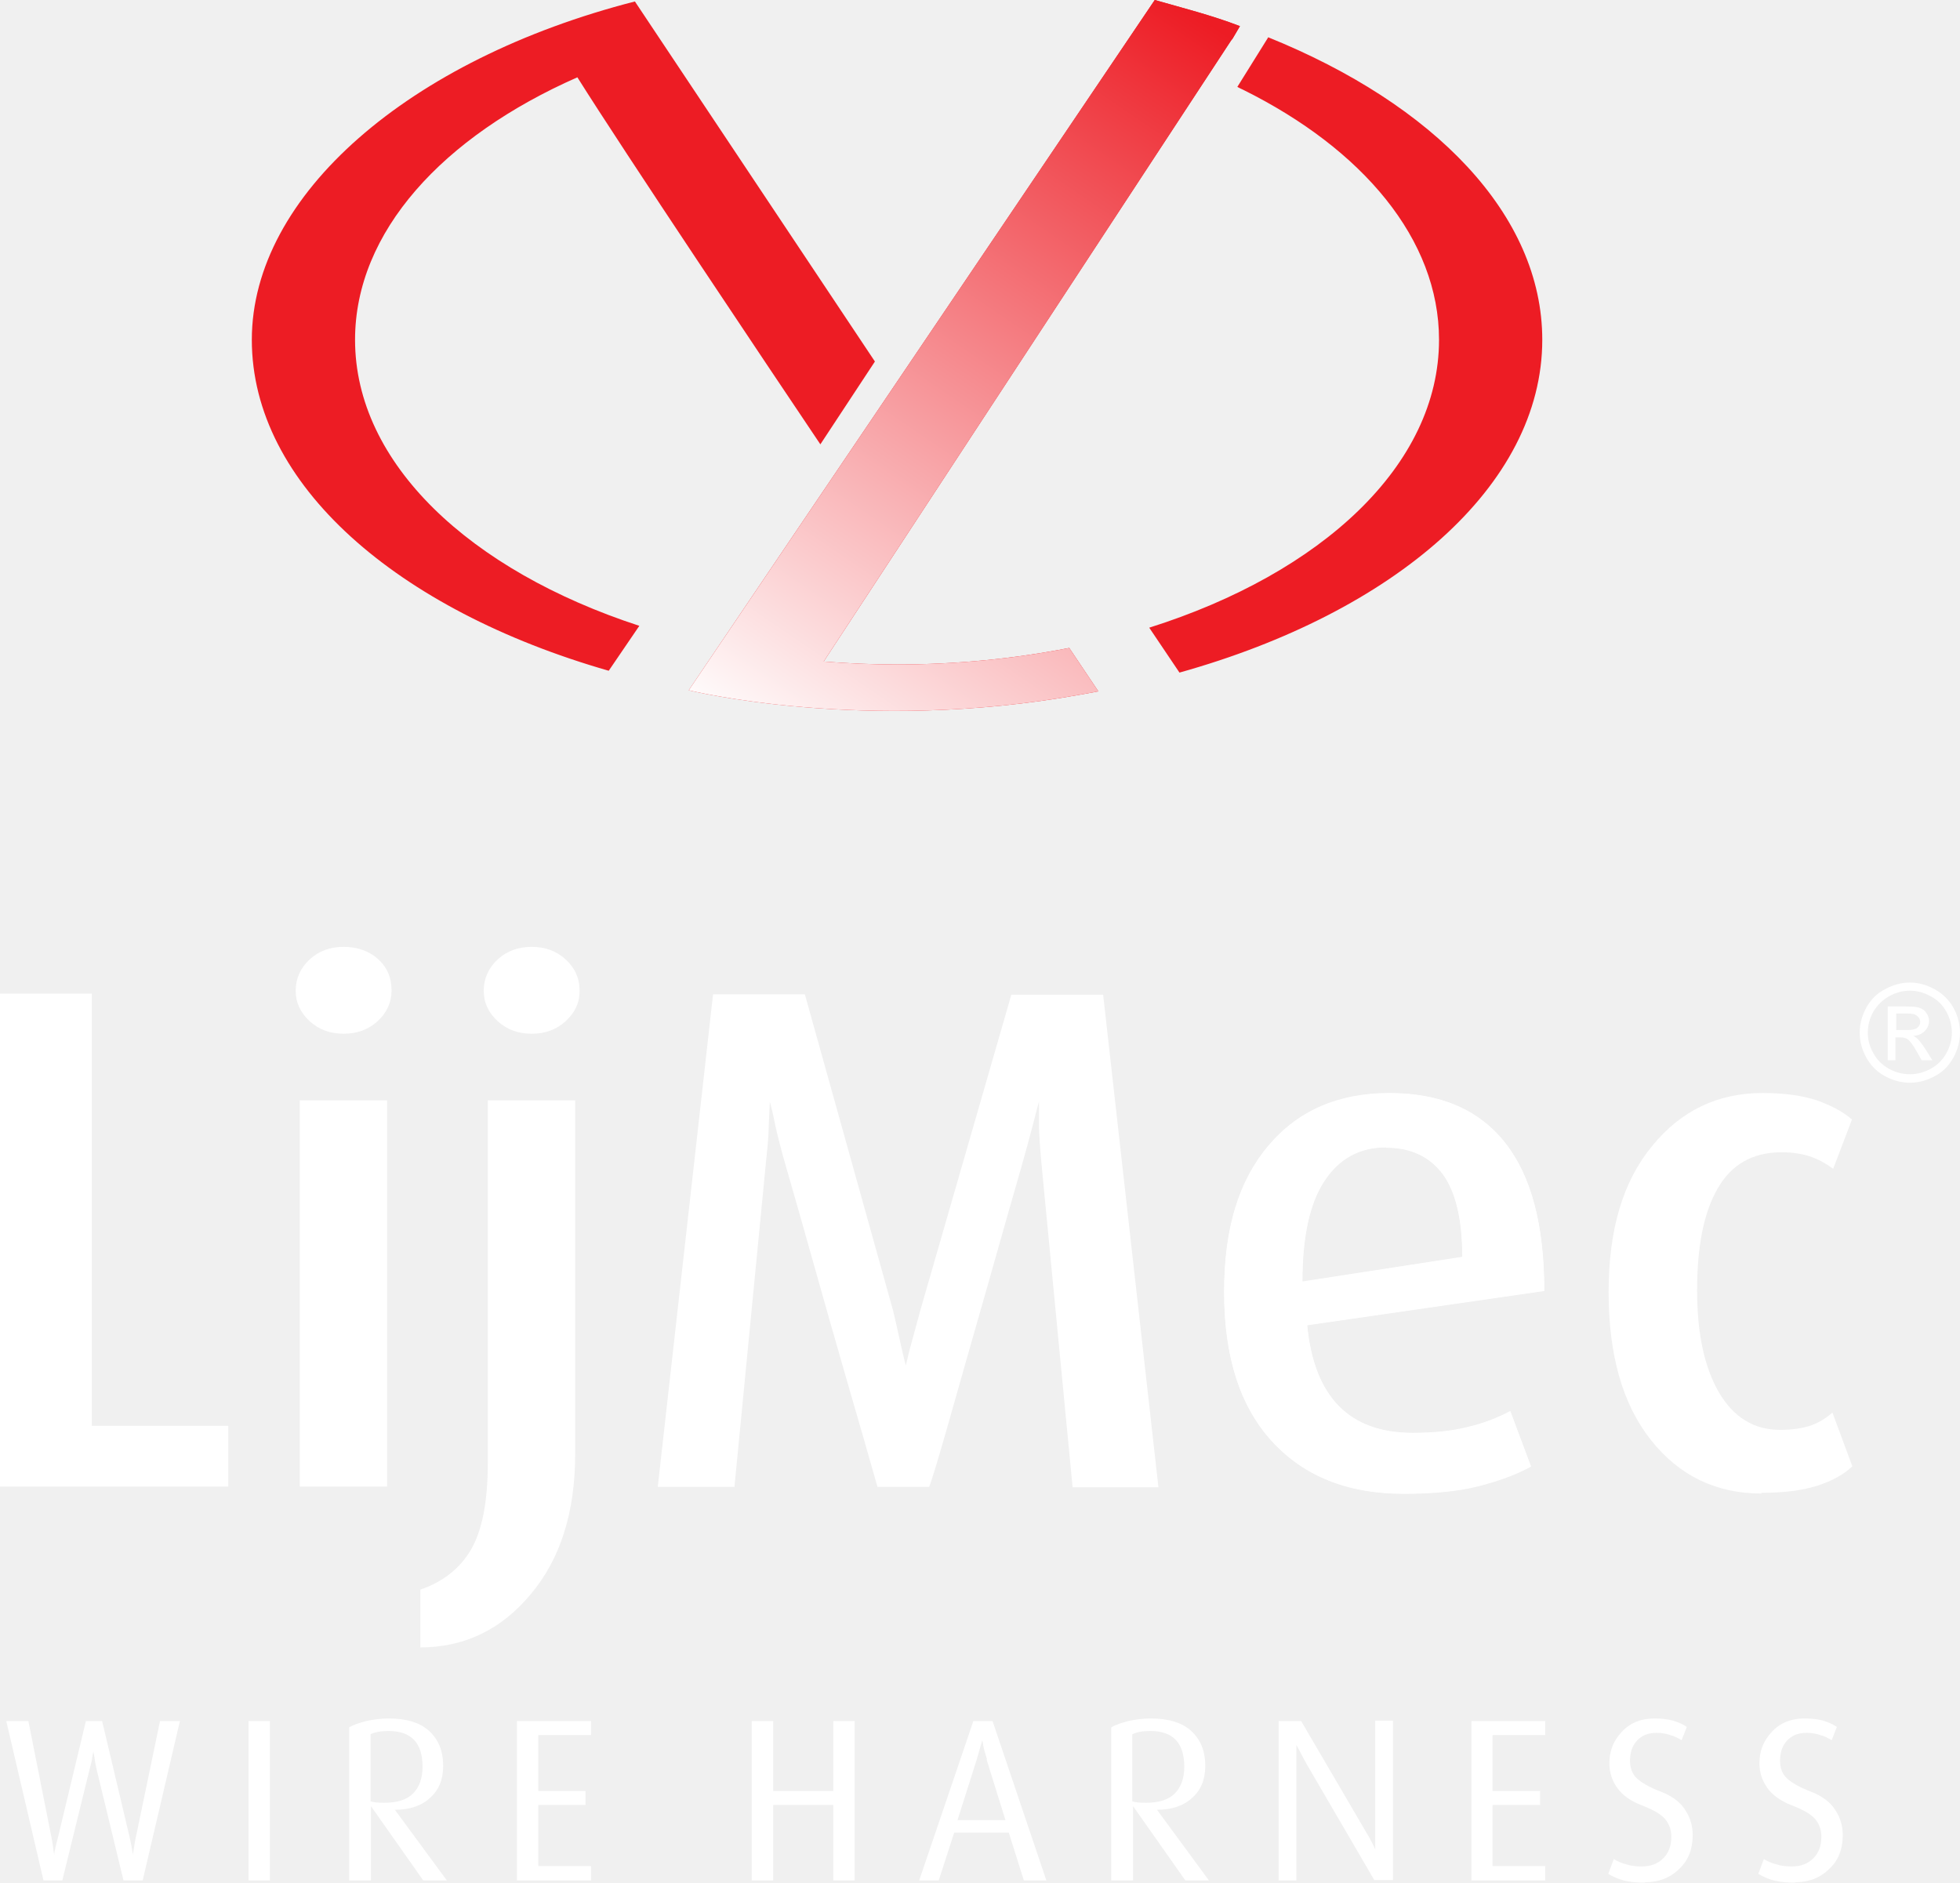
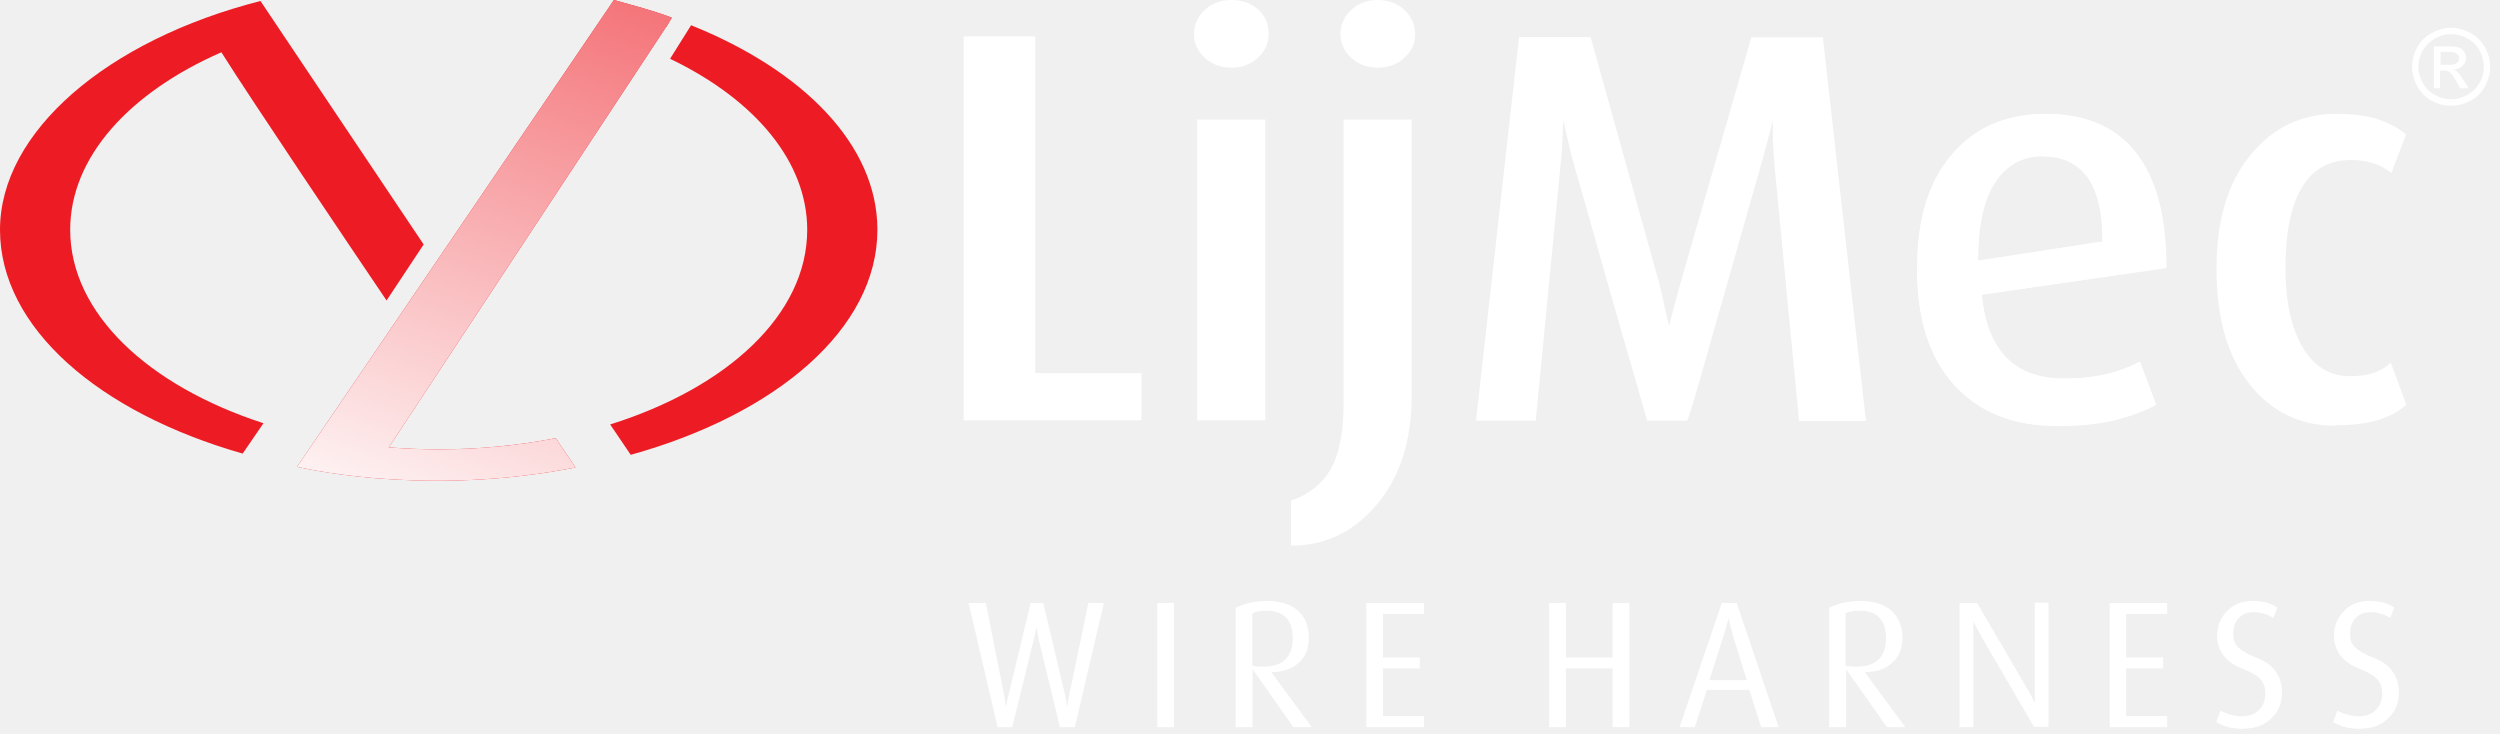
- <svg xmlns="http://www.w3.org/2000/svg" width="127" height="122" viewBox="0 0 127 122" fill="none">
-   <path fill-rule="evenodd" clip-rule="evenodd" d="M82.158 2.409C92.909 6.751 99.933 13.908 99.933 22.019C99.933 31.49 90.329 39.697 76.425 43.585L74.466 40.675C85.646 37.144 93.243 30.13 93.243 22.019C93.243 15.507 88.298 9.662 80.558 5.821C80.438 5.773 80.271 5.678 80.175 5.63L82.182 2.409H82.158ZM56.691 23.427L53.156 28.794C49.787 23.785 40.422 9.805 37.412 5.01C28.692 8.851 23.006 15.029 23.006 22.019C23.006 30.035 30.46 36.977 41.426 40.555L39.443 43.466C25.73 39.529 16.317 31.395 16.317 22.019C16.317 12.644 26.518 3.841 41.139 0.095L56.691 23.427ZM74.824 0C76.664 0.525 78.551 1.002 80.343 1.694L79.865 2.505L79.769 2.624L53.371 42.869C54.924 42.989 56.5 43.06 58.125 43.06C62.019 43.06 65.77 42.678 69.282 41.987L71.169 44.802C70.787 44.873 70.38 44.945 69.998 45.016C55.951 47.545 44.627 44.73 44.627 44.73L74.824 0Z" fill="#ED1C24" />
-   <path d="M8.003 121.857L6.259 114.652C6.211 114.438 6.163 114.223 6.14 114.008C6.116 113.794 6.068 113.627 6.044 113.483C6.044 113.603 5.996 113.746 5.972 113.889C5.972 114.032 5.901 114.271 5.805 114.652L4.037 121.857H2.819L0.406 111.527H1.839L3.321 118.994C3.368 119.233 3.416 119.495 3.44 119.71C3.464 119.948 3.488 120.092 3.512 120.187C3.512 120.044 3.559 119.901 3.583 119.758C3.607 119.638 3.679 119.376 3.774 118.994L5.566 111.527H6.617L8.385 118.994C8.433 119.209 8.481 119.424 8.529 119.686C8.576 119.925 8.6 120.092 8.6 120.187C8.624 120.044 8.672 119.853 8.696 119.638C8.72 119.424 8.768 119.209 8.815 118.994L10.368 111.527H11.658L9.245 121.857H8.003Z" fill="white" />
-   <path d="M17.488 111.527H16.102V121.857H17.488V111.527Z" fill="white" />
-   <path d="M25.181 112.171C24.679 112.171 24.273 112.243 24.01 112.386V116.728C24.201 116.799 24.512 116.823 24.894 116.823C25.73 116.823 26.351 116.632 26.758 116.227C27.164 115.821 27.379 115.249 27.379 114.485C27.379 112.935 26.638 112.171 25.181 112.171ZM27.426 121.857L24.034 117.038V121.857H22.625V111.933C22.911 111.766 23.293 111.646 23.723 111.527C24.177 111.432 24.655 111.36 25.181 111.36C26.328 111.36 27.211 111.623 27.809 112.171C28.406 112.72 28.716 113.46 28.716 114.438C28.716 115.32 28.43 116.012 27.856 116.513C27.283 117.038 26.519 117.276 25.587 117.276L28.955 121.857H27.402H27.426Z" fill="white" />
-   <path d="M33.494 121.857V111.527H38.296V112.434H34.88V116.06H37.938V116.966H34.88V120.926H38.296V121.857H33.494Z" fill="white" />
-   <path d="M53.992 121.857V116.966H50.098V121.857H48.712V111.527H50.098V116.06H53.992V111.527H55.378V121.857H53.992Z" fill="white" />
-   <path d="M63.954 114.008C63.835 113.603 63.739 113.316 63.715 113.126C63.691 112.959 63.668 112.839 63.644 112.768C63.62 112.887 63.572 113.03 63.524 113.197C63.477 113.364 63.405 113.627 63.285 114.032L62.043 117.944H65.149L63.93 114.032L63.954 114.008ZM66.343 121.857L65.364 118.756H61.828L60.825 121.857H59.559L63.07 111.527H64.313L67.801 121.857H66.343Z" fill="white" />
-   <path d="M74.538 112.171C74.036 112.171 73.63 112.243 73.367 112.386V116.728C73.558 116.799 73.869 116.823 74.251 116.823C75.087 116.823 75.708 116.632 76.114 116.227C76.52 115.821 76.736 115.249 76.736 114.485C76.736 112.935 75.995 112.171 74.538 112.171ZM76.807 121.857L73.415 117.038V121.857H72.005V111.933C72.292 111.766 72.674 111.646 73.104 111.527C73.558 111.432 74.036 111.36 74.561 111.36C75.708 111.36 76.592 111.623 77.189 112.171C77.787 112.72 78.097 113.46 78.097 114.438C78.097 115.32 77.811 116.012 77.237 116.513C76.664 117.038 75.899 117.276 74.968 117.276L78.336 121.857H76.783H76.807Z" fill="white" />
-   <path d="M89.063 121.857L84.667 114.318C84.572 114.151 84.452 113.937 84.333 113.698C84.189 113.436 84.094 113.221 83.998 113.078V121.857H82.851V111.527H84.309L88.537 118.756C88.704 119.018 88.824 119.257 88.919 119.447C89.015 119.638 89.087 119.781 89.111 119.853V111.503H90.257V121.833H89.063V121.857Z" fill="white" />
-   <path d="M95.346 121.857V111.527H100.124V112.434H96.708V116.06H99.79V116.966H96.708V120.926H100.124V121.857H95.346Z" fill="white" />
-   <path d="M106.622 122C106.049 122 105.571 121.952 105.212 121.857C104.854 121.761 104.52 121.618 104.209 121.427L104.567 120.473C104.806 120.616 105.069 120.736 105.356 120.807C105.642 120.903 106.001 120.95 106.359 120.95C106.956 120.95 107.41 120.783 107.769 120.425C108.127 120.068 108.294 119.614 108.294 119.018C108.294 118.565 108.151 118.183 107.888 117.873C107.625 117.563 107.124 117.276 106.383 116.99C105.642 116.704 105.117 116.322 104.782 115.845C104.448 115.368 104.281 114.843 104.281 114.271C104.281 113.46 104.544 112.792 105.093 112.219C105.619 111.646 106.335 111.36 107.195 111.36C107.673 111.36 108.079 111.408 108.414 111.503C108.748 111.599 109.059 111.742 109.298 111.909L108.963 112.768C108.724 112.625 108.485 112.505 108.223 112.434C107.96 112.338 107.649 112.291 107.339 112.291C106.789 112.291 106.383 112.458 106.073 112.792C105.762 113.126 105.619 113.555 105.619 114.104C105.619 114.581 105.762 114.962 106.073 115.249C106.383 115.535 106.885 115.821 107.625 116.108C108.366 116.394 108.892 116.799 109.202 117.3C109.537 117.801 109.68 118.35 109.68 118.923C109.68 119.829 109.393 120.569 108.796 121.117C108.223 121.69 107.458 121.976 106.55 121.976" fill="white" />
-   <path d="M116.345 122C115.772 122 115.294 121.952 114.935 121.857C114.577 121.761 114.243 121.618 113.932 121.427L114.29 120.473C114.529 120.616 114.792 120.736 115.079 120.807C115.365 120.903 115.724 120.95 116.082 120.95C116.679 120.95 117.133 120.783 117.492 120.425C117.85 120.068 118.017 119.614 118.017 119.018C118.017 118.565 117.874 118.183 117.611 117.873C117.348 117.563 116.847 117.276 116.106 116.99C115.365 116.704 114.84 116.322 114.505 115.845C114.171 115.368 114.004 114.843 114.004 114.271C114.004 113.46 114.266 112.792 114.816 112.219C115.341 111.646 116.058 111.36 116.918 111.36C117.396 111.36 117.802 111.408 118.137 111.503C118.471 111.599 118.782 111.742 119.021 111.909L118.686 112.768C118.447 112.625 118.208 112.505 117.945 112.434C117.683 112.338 117.372 112.291 117.062 112.291C116.512 112.291 116.106 112.458 115.795 112.792C115.485 113.126 115.341 113.555 115.341 114.104C115.341 114.581 115.485 114.962 115.795 115.249C116.106 115.535 116.608 115.821 117.348 116.108C118.089 116.394 118.614 116.799 118.925 117.3C119.259 117.801 119.403 118.35 119.403 118.923C119.403 119.829 119.116 120.569 118.519 121.117C117.946 121.69 117.181 121.976 116.273 121.976" fill="white" />
-   <path d="M122.867 66.749H123.56C123.894 66.749 124.109 66.702 124.229 66.606C124.348 66.511 124.42 66.391 124.42 66.225C124.42 66.129 124.396 66.034 124.324 65.938C124.276 65.867 124.181 65.795 124.085 65.747C123.99 65.7 123.799 65.676 123.512 65.676H122.867V66.749ZM122.317 68.706V65.222H123.512C123.918 65.222 124.229 65.246 124.396 65.318C124.587 65.389 124.73 65.485 124.826 65.652C124.945 65.819 124.993 65.986 124.993 66.153C124.993 66.415 124.898 66.63 124.706 66.821C124.515 67.012 124.276 67.107 123.966 67.131C124.085 67.179 124.181 67.25 124.252 67.322C124.396 67.465 124.563 67.68 124.778 68.014L125.208 68.706H124.515L124.205 68.157C123.966 67.727 123.751 67.441 123.607 67.346C123.512 67.274 123.345 67.226 123.154 67.226H122.819V68.706H122.246H122.317ZM123.751 64.197C123.297 64.197 122.843 64.316 122.413 64.555C121.983 64.793 121.648 65.127 121.386 65.556C121.147 65.986 121.027 66.439 121.027 66.916C121.027 67.393 121.147 67.823 121.386 68.252C121.625 68.682 121.959 69.016 122.389 69.254C122.819 69.493 123.273 69.612 123.751 69.612C124.229 69.612 124.659 69.493 125.113 69.254C125.543 69.016 125.877 68.682 126.116 68.252C126.355 67.823 126.474 67.37 126.474 66.916C126.474 66.463 126.355 65.986 126.116 65.556C125.877 65.127 125.543 64.793 125.089 64.555C124.659 64.316 124.205 64.197 123.751 64.197ZM123.751 63.672C124.3 63.672 124.826 63.815 125.351 64.101C125.877 64.388 126.283 64.793 126.57 65.294C126.857 65.819 127 66.368 127 66.916C127 67.465 126.857 68.014 126.57 68.538C126.283 69.063 125.877 69.469 125.375 69.731C124.85 70.018 124.324 70.161 123.751 70.161C123.177 70.161 122.652 70.018 122.126 69.731C121.601 69.445 121.218 69.04 120.932 68.538C120.645 68.014 120.502 67.489 120.502 66.916C120.502 66.344 120.645 65.819 120.932 65.294C121.218 64.769 121.625 64.364 122.15 64.101C122.676 63.815 123.201 63.672 123.751 63.672Z" fill="white" />
-   <path d="M0 96.331V64.388H5.949V92.395H14.788V96.331H0Z" fill="white" />
-   <path d="M19.423 96.331V71.306H25.085V96.331H19.423ZM22.266 66.988C21.406 66.988 20.665 66.725 20.068 66.177C19.471 65.628 19.16 64.984 19.16 64.197C19.16 63.409 19.471 62.718 20.068 62.169C20.665 61.62 21.406 61.358 22.266 61.358C23.126 61.358 23.914 61.62 24.487 62.145C25.085 62.67 25.371 63.362 25.371 64.197C25.371 64.96 25.061 65.628 24.464 66.177C23.866 66.725 23.126 66.988 22.266 66.988Z" fill="white" />
-   <path d="M27.235 106.78V103.01C28.692 102.51 29.791 101.651 30.508 100.434C31.225 99.217 31.607 97.357 31.607 94.828V71.306H37.269V94.208C37.269 98.001 36.313 101.03 34.378 103.321C32.467 105.611 30.078 106.756 27.211 106.756M34.45 66.988C33.59 66.988 32.849 66.725 32.252 66.177C31.655 65.628 31.344 64.984 31.344 64.197C31.344 63.409 31.655 62.718 32.252 62.169C32.849 61.62 33.59 61.358 34.45 61.358C35.31 61.358 36.051 61.62 36.648 62.169C37.245 62.718 37.556 63.386 37.556 64.197C37.556 65.008 37.245 65.628 36.648 66.177C36.051 66.725 35.31 66.988 34.45 66.988Z" fill="white" />
-   <path d="M69.496 96.331L67.465 75.218C67.394 74.455 67.346 73.715 67.322 73.071C67.322 72.403 67.322 71.831 67.322 71.377C67.203 71.831 67.059 72.356 66.916 72.928C66.773 73.501 66.51 74.455 66.127 75.815C65.745 77.151 65.005 79.703 63.953 83.449C62.879 87.194 62.042 90.152 61.421 92.347C60.8 94.518 60.394 95.878 60.203 96.355H56.858C56.309 94.398 55.64 92.108 54.875 89.46C54.111 86.812 53.37 84.212 52.654 81.659C51.937 79.107 51.387 77.174 51.005 75.862C50.623 74.55 50.36 73.525 50.217 72.833C50.073 72.117 49.954 71.64 49.882 71.401C49.858 71.855 49.834 72.379 49.811 72.952C49.811 73.525 49.739 74.264 49.643 75.194L47.589 96.355H42.62L46.203 64.435H52.152L57.862 84.904C58.005 85.524 58.172 86.216 58.339 87.003C58.507 87.767 58.626 88.267 58.698 88.482C58.793 88.077 58.889 87.623 59.032 87.122C59.175 86.621 59.367 85.882 59.629 84.928L65.53 64.459H71.479L75.062 96.379H69.496V96.331Z" fill="white" />
-   <path d="M89.803 74.336C88.107 74.336 86.769 75.051 85.814 76.507C84.858 77.938 84.38 80.109 84.38 83.043L94.749 81.445C94.749 79.011 94.319 77.222 93.483 76.077C92.623 74.932 91.404 74.359 89.827 74.359M84.691 85.882C85.145 90.534 87.438 92.848 91.524 92.848C92.885 92.848 94.08 92.729 95.107 92.466C96.134 92.228 97.042 91.87 97.855 91.44L99.192 95.019C98.237 95.544 97.066 95.973 95.728 96.307C94.39 96.641 92.766 96.784 90.926 96.784C87.343 96.784 84.5 95.663 82.421 93.397C80.343 91.13 79.316 87.91 79.316 83.735C79.316 79.56 80.271 76.507 82.183 74.24C84.094 71.974 86.698 70.829 90.019 70.829C93.339 70.829 95.824 71.902 97.52 74.049C99.216 76.196 100.052 79.393 100.052 83.639L84.715 85.858L84.691 85.882Z" fill="white" />
-   <path d="M89.816 74.354C88.12 74.354 86.782 75.07 85.827 76.525C84.871 77.957 84.393 80.127 84.393 83.062L94.761 81.463C94.761 79.03 94.332 77.241 93.495 76.096C92.635 74.951 91.417 74.378 89.84 74.378M84.704 85.901C85.158 90.553 87.451 92.867 91.536 92.867C92.898 92.867 94.093 92.747 95.12 92.485C96.147 92.246 97.055 91.889 97.867 91.459L99.205 95.038C98.249 95.562 97.079 95.992 95.741 96.326C94.403 96.66 92.779 96.803 90.939 96.803C87.356 96.803 84.513 95.682 82.434 93.415C80.356 91.149 79.328 87.928 79.328 83.754C79.328 79.579 80.284 76.525 82.195 74.259C84.106 71.993 86.71 70.847 90.031 70.847C93.352 70.847 95.837 71.921 97.533 74.068C99.229 76.215 100.065 79.412 100.065 83.658L84.728 85.877L84.704 85.901Z" fill="white" />
-   <path d="M114.147 96.784C111.208 96.784 108.819 95.639 106.98 93.325C105.14 91.011 104.232 87.814 104.232 83.735C104.232 79.656 105.164 76.554 107.051 74.264C108.915 71.974 111.304 70.829 114.195 70.829C115.628 70.829 116.799 70.996 117.73 71.306C118.662 71.64 119.427 72.045 120 72.546L118.782 75.743C118.375 75.433 117.921 75.171 117.396 74.98C116.87 74.789 116.225 74.669 115.437 74.669C113.573 74.669 112.188 75.457 111.304 77.007C110.396 78.558 109.966 80.777 109.966 83.616C109.966 86.454 110.444 88.602 111.376 90.224C112.331 91.846 113.645 92.657 115.341 92.657C116.106 92.657 116.751 92.562 117.276 92.395C117.778 92.228 118.28 91.941 118.734 91.536L120.024 95.019C119.474 95.544 118.71 95.973 117.73 96.283C116.751 96.593 115.556 96.736 114.123 96.736" fill="white" />
-   <path d="M74.824 0C76.664 0.525 78.551 1.002 80.343 1.694L79.865 2.505L79.769 2.624L53.371 42.869C54.924 42.989 56.5 43.06 58.125 43.06C62.019 43.06 65.77 42.678 69.282 41.987L71.169 44.802C70.787 44.873 70.38 44.945 69.998 45.016C55.951 47.545 44.627 44.73 44.627 44.73L74.824 0Z" fill="url(#paint0_linear_65_92)" />
+ <svg xmlns="http://www.w3.org/2000/svg" width="208" height="61" viewBox="0 0 208 61" fill="none">
+   <path fill-rule="evenodd" clip-rule="evenodd" d="M57.482 2.092C66.868 5.862 73 12.075 73 19.118C73 27.341 64.615 34.466 52.477 37.842L50.766 35.315C60.527 32.25 67.16 26.16 67.16 19.118C67.16 13.463 62.843 8.389 56.085 5.054C55.981 5.012 55.835 4.93 55.751 4.888L57.503 2.092H57.482ZM35.249 20.34L32.162 25C29.221 20.651 21.045 8.513 18.417 4.35C10.804 7.684 5.84 13.049 5.84 19.118C5.84 26.077 12.347 32.105 21.921 35.212L20.19 37.738C8.218 34.321 0 27.258 0 19.118C0 10.978 8.906 3.335 21.671 0.083L35.249 20.34ZM51.079 0C52.685 0.456 54.333 0.87 55.897 1.471L55.48 2.175L55.397 2.278L32.349 37.221C33.705 37.324 35.082 37.386 36.5 37.386C39.9 37.386 43.174 37.055 46.24 36.454L47.888 38.898C47.554 38.96 47.2 39.023 46.866 39.085C34.602 41.28 24.716 38.836 24.716 38.836L51.079 0Z" fill="#ED1C24" />
+   <path d="M51.079 0C52.685 0.456 54.333 0.87 55.897 1.471L55.48 2.175L55.397 2.278L32.349 37.221C33.705 37.324 35.082 37.386 36.5 37.386C39.9 37.386 43.174 37.055 46.24 36.454L47.888 38.898C47.554 38.96 47.2 39.023 46.866 39.085C34.602 41.28 24.716 38.836 24.716 38.836L51.079 0Z" fill="url(#paint0_linear_94_6)" />
+   <path d="M88.186 60.499L86.442 53.295C86.394 53.08 86.346 52.865 86.322 52.651C86.299 52.436 86.251 52.269 86.227 52.126C86.227 52.245 86.179 52.388 86.155 52.531C86.155 52.674 86.084 52.913 85.988 53.295L84.22 60.499H83.002L80.589 50.169H82.022L83.503 57.636C83.551 57.875 83.599 58.137 83.623 58.352C83.647 58.591 83.671 58.734 83.695 58.829C83.695 58.686 83.742 58.543 83.766 58.4C83.79 58.281 83.862 58.018 83.957 57.636L85.749 50.169H86.8L88.568 57.636C88.616 57.851 88.664 58.066 88.712 58.328C88.759 58.567 88.783 58.734 88.783 58.829C88.807 58.686 88.855 58.495 88.879 58.281C88.903 58.066 88.95 57.851 88.998 57.636L90.551 50.169H91.841L89.428 60.499H88.186Z" fill="white" />
+   <path d="M97.671 50.169H96.285V60.499H97.671V50.169Z" fill="white" />
+   <path d="M105.364 50.813C104.862 50.813 104.456 50.885 104.193 51.028V55.37C104.384 55.442 104.695 55.465 105.077 55.465C105.913 55.465 106.534 55.275 106.94 54.869C107.346 54.464 107.561 53.891 107.561 53.127C107.561 51.577 106.821 50.813 105.364 50.813ZM107.609 60.499L104.217 55.68V60.499H102.807V50.575C103.094 50.408 103.476 50.289 103.906 50.169C104.36 50.074 104.838 50.002 105.364 50.002C106.51 50.002 107.394 50.265 107.992 50.813C108.589 51.362 108.899 52.102 108.899 53.08C108.899 53.962 108.613 54.654 108.039 55.155C107.466 55.68 106.701 55.919 105.77 55.919L109.138 60.499H107.585H107.609Z" fill="white" />
+   <path d="M113.677 60.499V50.169H118.479V51.076H115.063V54.702H118.12V55.609H115.063V59.569H118.479V60.499H113.677Z" fill="white" />
+   <path d="M134.175 60.499V55.609H130.281V60.499H128.895V50.169H130.281V54.702H134.175V50.169H135.561V60.499H134.175Z" fill="white" />
+   <path d="M144.137 52.651C144.018 52.245 143.922 51.959 143.898 51.768C143.874 51.601 143.851 51.481 143.827 51.41C143.803 51.529 143.755 51.672 143.707 51.839C143.659 52.006 143.588 52.269 143.468 52.674L142.226 56.587H145.332L144.113 52.674L144.137 52.651ZM146.526 60.499L145.547 57.398H142.011L141.008 60.499H139.741L143.253 50.169H144.496L147.983 60.499H146.526Z" fill="white" />
+   <path d="M154.72 50.813C154.219 50.813 153.813 50.885 153.55 51.028V55.37C153.741 55.442 154.052 55.465 154.434 55.465C155.27 55.465 155.891 55.275 156.297 54.869C156.703 54.464 156.918 53.891 156.918 53.127C156.918 51.577 156.178 50.813 154.72 50.813ZM156.99 60.499L153.598 55.68V60.499H152.188V50.575C152.475 50.408 152.857 50.289 153.287 50.169C153.741 50.074 154.219 50.002 154.744 50.002C155.891 50.002 156.775 50.265 157.372 50.813C157.969 51.362 158.28 52.102 158.28 53.08C158.28 53.962 157.993 54.654 157.42 55.155C156.847 55.68 156.082 55.919 155.15 55.919L158.519 60.499H156.966H156.99Z" fill="white" />
+   <path d="M169.246 60.499L164.85 52.961C164.754 52.794 164.635 52.579 164.515 52.34C164.372 52.078 164.277 51.863 164.181 51.72V60.499H163.034V50.169H164.492L168.72 57.398C168.887 57.66 169.007 57.899 169.102 58.09C169.198 58.281 169.27 58.424 169.294 58.495V50.145H170.44V60.475H169.246V60.499Z" fill="white" />
+   <path d="M175.529 60.499V50.169H180.307V51.076H176.891V54.702H179.972V55.609H176.891V59.569H180.307V60.499H175.529Z" fill="white" />
+   <path d="M186.805 60.642C186.231 60.642 185.754 60.594 185.395 60.499C185.037 60.404 184.703 60.261 184.392 60.07L184.75 59.115C184.989 59.259 185.252 59.378 185.539 59.449C185.825 59.545 186.184 59.593 186.542 59.593C187.139 59.593 187.593 59.425 187.952 59.068C188.31 58.71 188.477 58.257 188.477 57.66C188.477 57.207 188.334 56.825 188.071 56.515C187.808 56.205 187.307 55.919 186.566 55.632C185.825 55.346 185.3 54.965 184.965 54.487C184.631 54.01 184.464 53.485 184.464 52.913C184.464 52.102 184.726 51.434 185.276 50.861C185.801 50.289 186.518 50.002 187.378 50.002C187.856 50.002 188.262 50.05 188.597 50.145C188.931 50.241 189.242 50.384 189.481 50.551L189.146 51.41C188.907 51.267 188.668 51.148 188.405 51.076C188.143 50.98 187.832 50.933 187.522 50.933C186.972 50.933 186.566 51.1 186.255 51.434C185.945 51.768 185.801 52.197 185.801 52.746C185.801 53.223 185.945 53.605 186.255 53.891C186.566 54.177 187.068 54.464 187.808 54.75C188.549 55.036 189.074 55.442 189.385 55.943C189.719 56.444 189.863 56.992 189.863 57.565C189.863 58.471 189.576 59.211 188.979 59.76C188.405 60.332 187.641 60.618 186.733 60.618" fill="white" />
+   <path d="M196.528 60.642C195.954 60.642 195.477 60.594 195.118 60.499C194.76 60.404 194.425 60.261 194.115 60.07L194.473 59.115C194.712 59.259 194.975 59.378 195.262 59.449C195.548 59.545 195.907 59.593 196.265 59.593C196.862 59.593 197.316 59.425 197.674 59.068C198.033 58.71 198.2 58.257 198.2 57.66C198.2 57.207 198.057 56.825 197.794 56.515C197.531 56.205 197.029 55.919 196.289 55.632C195.548 55.346 195.023 54.965 194.688 54.487C194.354 54.01 194.186 53.485 194.186 52.913C194.186 52.102 194.449 51.434 194.999 50.861C195.524 50.289 196.241 50.002 197.101 50.002C197.579 50.002 197.985 50.05 198.319 50.145C198.654 50.241 198.965 50.384 199.203 50.551L198.869 51.41C198.63 51.267 198.391 51.148 198.128 51.076C197.866 50.98 197.555 50.933 197.244 50.933C196.695 50.933 196.289 51.1 195.978 51.434C195.668 51.768 195.524 52.197 195.524 52.746C195.524 53.223 195.668 53.605 195.978 53.891C196.289 54.177 196.79 54.464 197.531 54.75C198.272 55.036 198.797 55.442 199.108 55.943C199.442 56.444 199.586 56.992 199.586 57.565C199.586 58.471 199.299 59.211 198.702 59.76C198.128 60.332 197.364 60.618 196.456 60.618" fill="white" />
+   <path d="M203.05 5.392H203.743C204.077 5.392 204.292 5.344 204.411 5.248C204.531 5.153 204.603 5.034 204.603 4.867C204.603 4.771 204.579 4.676 204.507 4.58C204.459 4.509 204.364 4.437 204.268 4.39C204.173 4.342 203.981 4.318 203.695 4.318H203.05V5.392ZM202.5 7.348V3.865H203.695C204.101 3.865 204.411 3.889 204.579 3.96C204.77 4.032 204.913 4.127 205.009 4.294C205.128 4.461 205.176 4.628 205.176 4.795C205.176 5.058 205.08 5.272 204.889 5.463C204.698 5.654 204.459 5.749 204.149 5.773C204.268 5.821 204.364 5.893 204.435 5.964C204.579 6.107 204.746 6.322 204.961 6.656L205.391 7.348H204.698L204.388 6.799C204.149 6.37 203.934 6.083 203.79 5.988C203.695 5.916 203.528 5.869 203.336 5.869H203.002V7.348H202.429H202.5ZM203.934 2.839C203.48 2.839 203.026 2.958 202.596 3.197C202.166 3.435 201.831 3.769 201.569 4.199C201.33 4.628 201.21 5.081 201.21 5.559C201.21 6.036 201.33 6.465 201.569 6.894C201.807 7.324 202.142 7.658 202.572 7.896C203.002 8.135 203.456 8.254 203.934 8.254C204.411 8.254 204.841 8.135 205.295 7.896C205.725 7.658 206.06 7.324 206.299 6.894C206.538 6.465 206.657 6.012 206.657 5.559C206.657 5.105 206.538 4.628 206.299 4.199C206.06 3.769 205.725 3.435 205.272 3.197C204.841 2.958 204.388 2.839 203.934 2.839ZM203.934 2.314C204.483 2.314 205.009 2.457 205.534 2.744C206.06 3.03 206.466 3.435 206.753 3.936C207.039 4.461 207.183 5.01 207.183 5.559C207.183 6.107 207.039 6.656 206.753 7.181C206.466 7.706 206.06 8.111 205.558 8.374C205.033 8.66 204.507 8.803 203.934 8.803C203.36 8.803 202.835 8.66 202.309 8.374C201.784 8.087 201.401 7.682 201.115 7.181C200.828 6.656 200.685 6.131 200.685 5.559C200.685 4.986 200.828 4.461 201.115 3.936C201.401 3.412 201.807 3.006 202.333 2.744C202.859 2.457 203.384 2.314 203.934 2.314Z" fill="white" />
+   <path d="M80.183 34.973V3.03H86.132V31.037H94.971V34.973H80.183Z" fill="white" />
+   <path d="M99.606 34.973V9.948H105.268V34.973H99.606ZM102.449 5.63C101.588 5.63 100.848 5.368 100.251 4.819C99.653 4.27 99.343 3.626 99.343 2.839C99.343 2.052 99.653 1.36 100.251 0.811C100.848 0.262 101.588 0 102.449 0C103.309 0 104.097 0.262 104.67 0.787C105.268 1.312 105.554 2.004 105.554 2.839C105.554 3.602 105.244 4.27 104.646 4.819C104.049 5.368 103.309 5.63 102.449 5.63Z" fill="white" />
+   <path d="M107.418 45.422V41.653C108.875 41.152 109.974 40.293 110.691 39.076C111.408 37.86 111.79 35.999 111.79 33.47V9.948H117.452V32.85C117.452 36.643 116.496 39.673 114.561 41.963C112.65 44.253 110.261 45.398 107.394 45.398M114.633 5.63C113.773 5.63 113.032 5.368 112.435 4.819C111.838 4.27 111.527 3.626 111.527 2.839C111.527 2.052 111.838 1.36 112.435 0.811C113.032 0.262 113.773 0 114.633 0C115.493 0 116.233 0.262 116.831 0.811C117.428 1.36 117.738 2.028 117.738 2.839C117.738 3.65 117.428 4.27 116.831 4.819C116.233 5.368 115.493 5.63 114.633 5.63Z" fill="white" />
+   <path d="M149.679 34.973L147.648 13.861C147.577 13.097 147.529 12.357 147.505 11.713C147.505 11.046 147.505 10.473 147.505 10.02C147.385 10.473 147.242 10.998 147.099 11.57C146.955 12.143 146.693 13.097 146.31 14.457C145.928 15.793 145.188 18.345 144.136 22.091C143.061 25.836 142.225 28.794 141.604 30.989C140.983 33.16 140.577 34.52 140.386 34.997H137.041C136.492 33.041 135.823 30.751 135.058 28.103C134.294 25.454 133.553 22.854 132.836 20.302C132.12 17.749 131.57 15.817 131.188 14.505C130.806 13.193 130.543 12.167 130.4 11.475C130.256 10.759 130.137 10.282 130.065 10.043C130.041 10.497 130.017 11.022 129.993 11.594C129.993 12.167 129.922 12.906 129.826 13.837L127.772 34.997H122.803L126.386 3.078H132.335L138.044 23.546C138.188 24.166 138.355 24.858 138.522 25.645C138.689 26.409 138.809 26.91 138.881 27.125C138.976 26.719 139.072 26.266 139.215 25.765C139.358 25.264 139.549 24.524 139.812 23.57L145.713 3.101H151.662L155.245 35.021H149.679V34.973Z" fill="white" />
+   <path d="M169.986 12.978C168.29 12.978 166.952 13.694 165.997 15.149C165.041 16.58 164.563 18.751 164.563 21.685L174.932 20.087C174.932 17.654 174.502 15.864 173.665 14.719C172.805 13.574 171.587 13.002 170.01 13.002M164.874 24.524C165.328 29.176 167.621 31.49 171.706 31.49C173.068 31.49 174.263 31.371 175.29 31.108C176.317 30.87 177.225 30.512 178.037 30.083L179.375 33.661C178.42 34.186 177.249 34.615 175.911 34.949C174.573 35.283 172.949 35.426 171.109 35.426C167.526 35.426 164.683 34.305 162.604 32.039C160.526 29.773 159.499 26.552 159.499 22.377C159.499 18.202 160.454 15.149 162.365 12.882C164.277 10.616 166.881 9.471 170.201 9.471C173.522 9.471 176.007 10.544 177.703 12.691C179.399 14.839 180.235 18.035 180.235 22.282L164.898 24.5L164.874 24.524Z" fill="white" />
+   <path d="M169.999 12.997C168.303 12.997 166.965 13.712 166.009 15.168C165.054 16.599 164.576 18.77 164.576 21.704L174.944 20.106C174.944 17.672 174.514 15.883 173.678 14.738C172.818 13.593 171.6 13.02 170.023 13.02M164.887 24.543C165.341 29.195 167.634 31.509 171.719 31.509C173.081 31.509 174.275 31.39 175.303 31.127C176.33 30.889 177.238 30.531 178.05 30.101L179.388 33.68C178.432 34.205 177.262 34.634 175.924 34.968C174.586 35.302 172.961 35.445 171.122 35.445C167.538 35.445 164.695 34.324 162.617 32.058C160.539 29.791 159.511 26.571 159.511 22.396C159.511 18.221 160.467 15.168 162.378 12.901C164.289 10.635 166.893 9.49 170.214 9.49C173.535 9.49 176.019 10.563 177.716 12.71C179.412 14.857 180.248 18.054 180.248 22.3L164.91 24.519L164.887 24.543Z" fill="white" />
+   <path d="M194.33 35.426C191.391 35.426 189.002 34.281 187.163 31.967C185.323 29.653 184.415 26.456 184.415 22.377C184.415 18.298 185.347 15.196 187.234 12.906C189.098 10.616 191.487 9.471 194.377 9.471C195.811 9.471 196.981 9.638 197.913 9.948C198.845 10.282 199.609 10.688 200.183 11.189L198.964 14.385C198.558 14.075 198.104 13.813 197.579 13.622C197.053 13.431 196.408 13.312 195.62 13.312C193.756 13.312 192.371 14.099 191.487 15.65C190.579 17.2 190.149 19.419 190.149 22.258C190.149 25.097 190.627 27.244 191.558 28.866C192.514 30.488 193.828 31.299 195.524 31.299C196.289 31.299 196.934 31.204 197.459 31.037C197.961 30.87 198.463 30.584 198.917 30.178L200.207 33.661C199.657 34.186 198.893 34.615 197.913 34.925C196.934 35.236 195.739 35.379 194.306 35.379" fill="white" />
  <defs>
-     <linearGradient id="paint0_linear_65_92" x1="76.163" y1="-1.1761e-06" x2="44.753" y2="46.158" gradientUnits="userSpaceOnUse">
+     <linearGradient id="paint0_linear_94_6" x1="148.285" y1="8.71685e-07" x2="119.866" y2="78.617" gradientUnits="userSpaceOnUse">
      <stop stop-color="#ED1C24" />
      <stop offset="1" stop-color="white" />
    </linearGradient>
  </defs>
</svg>
